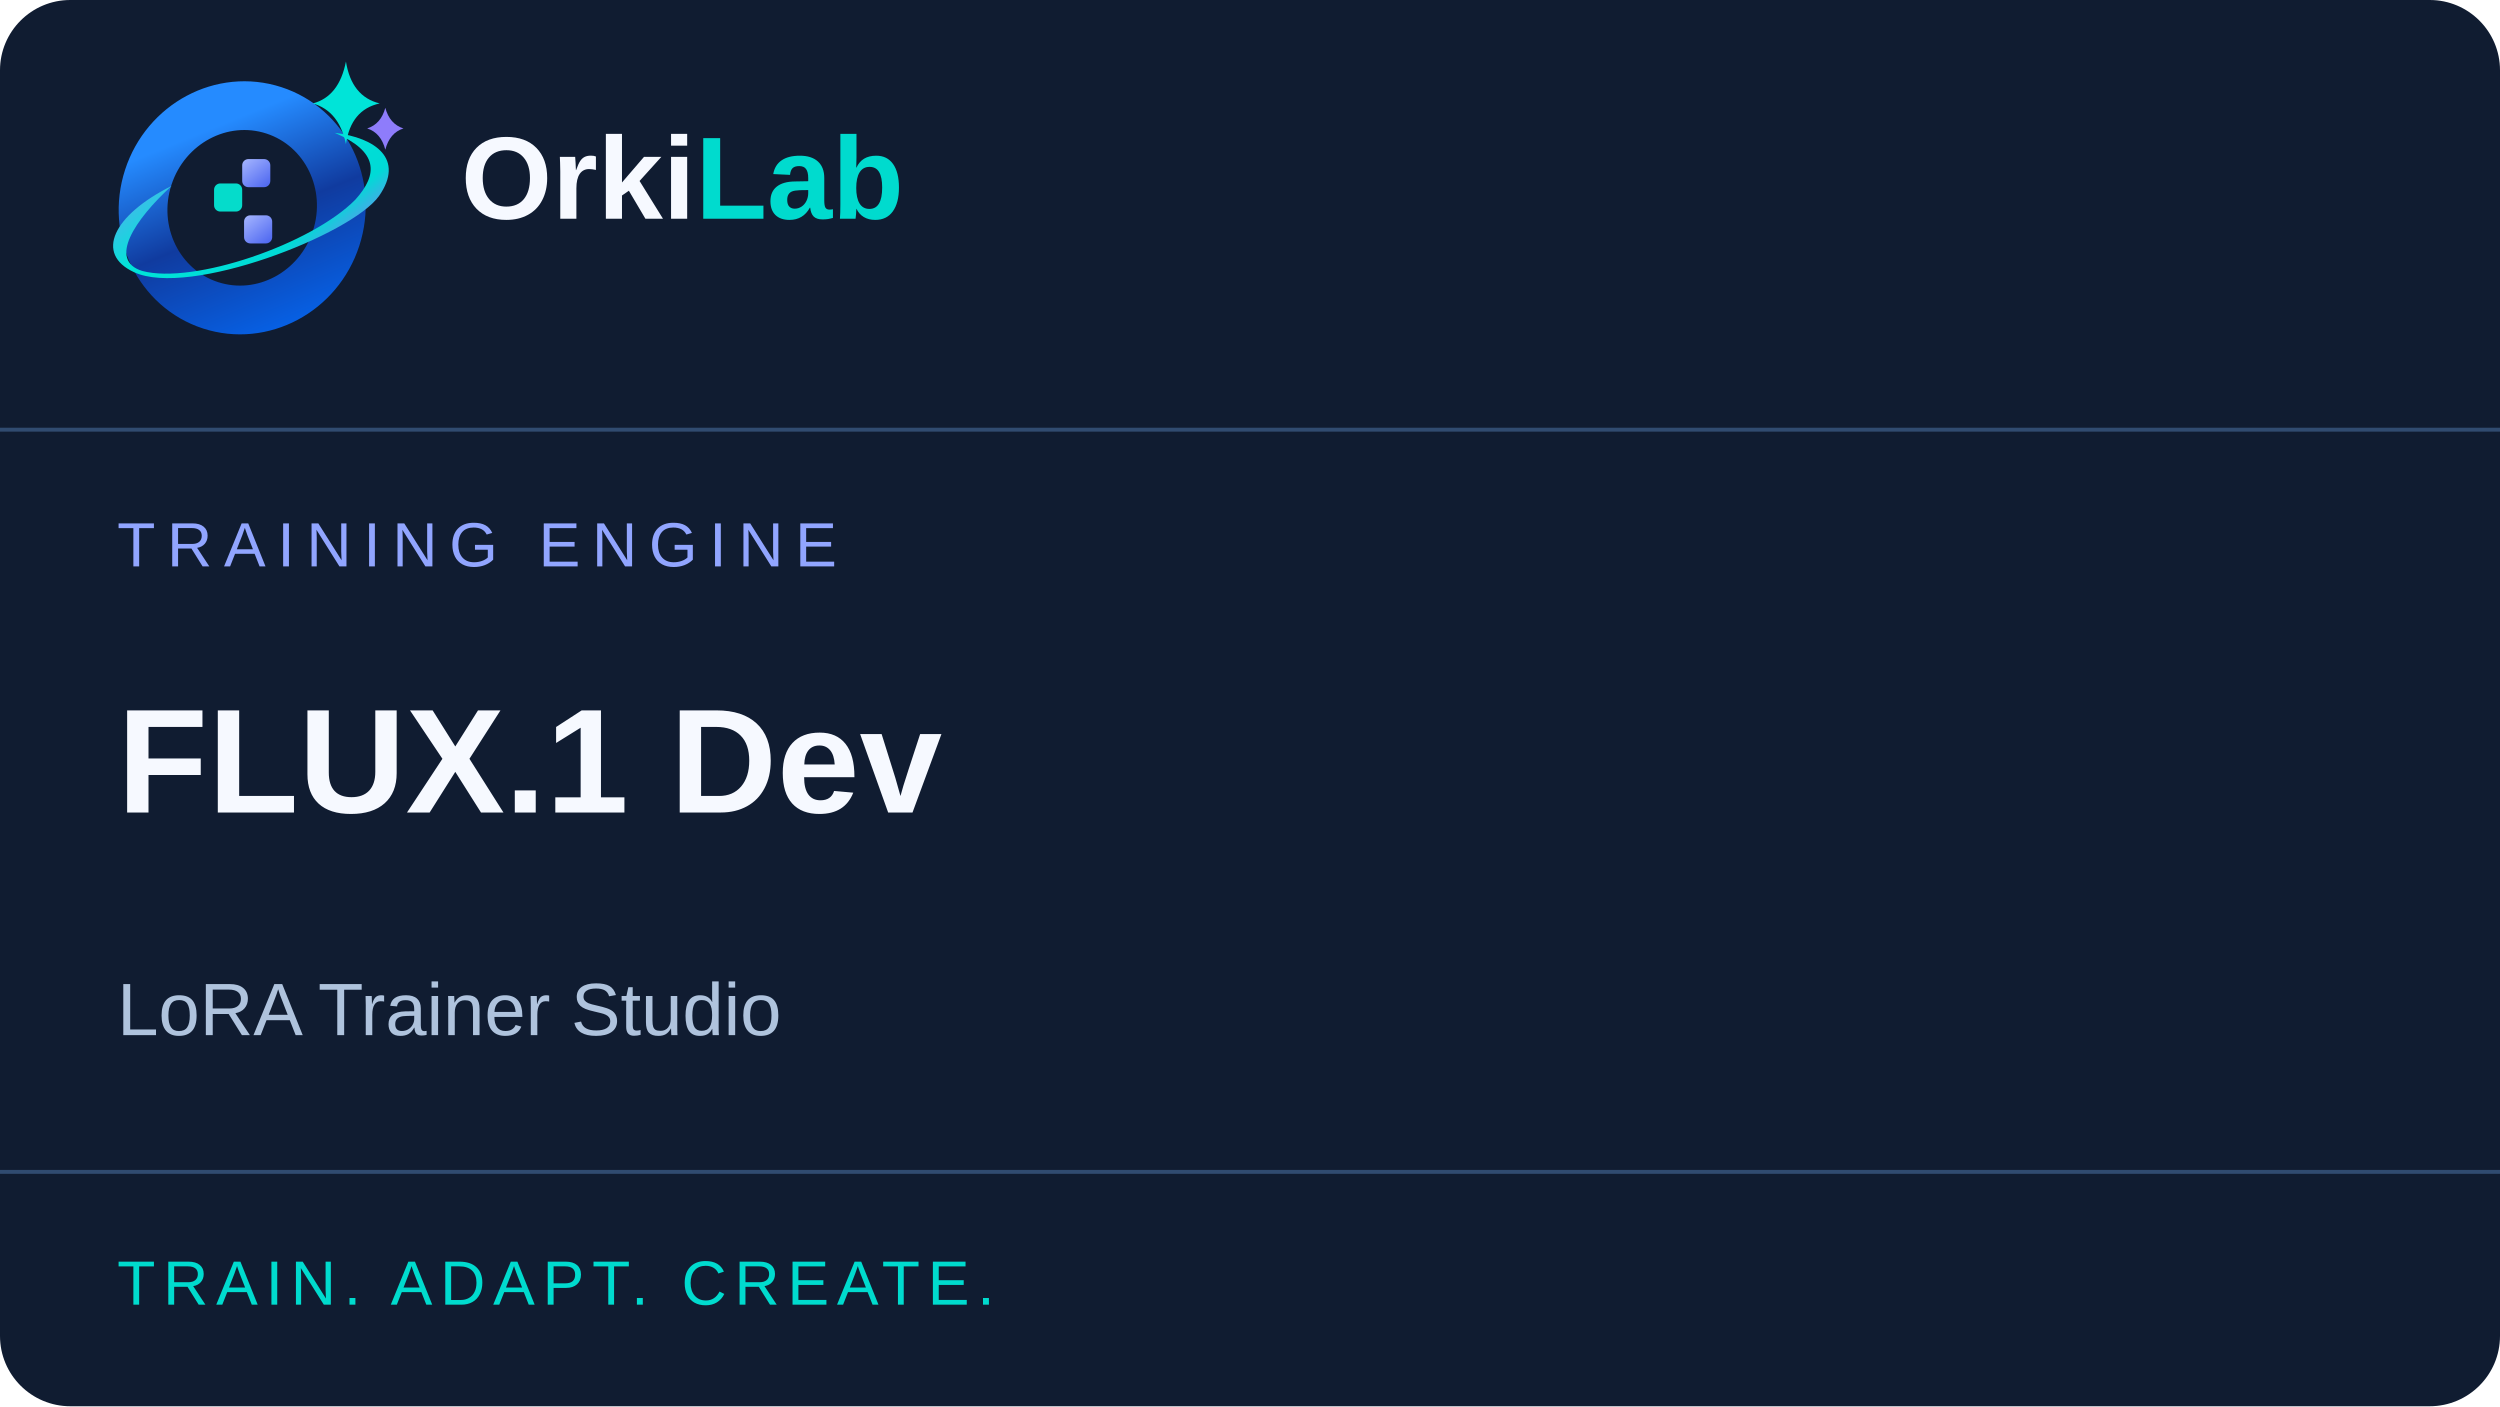
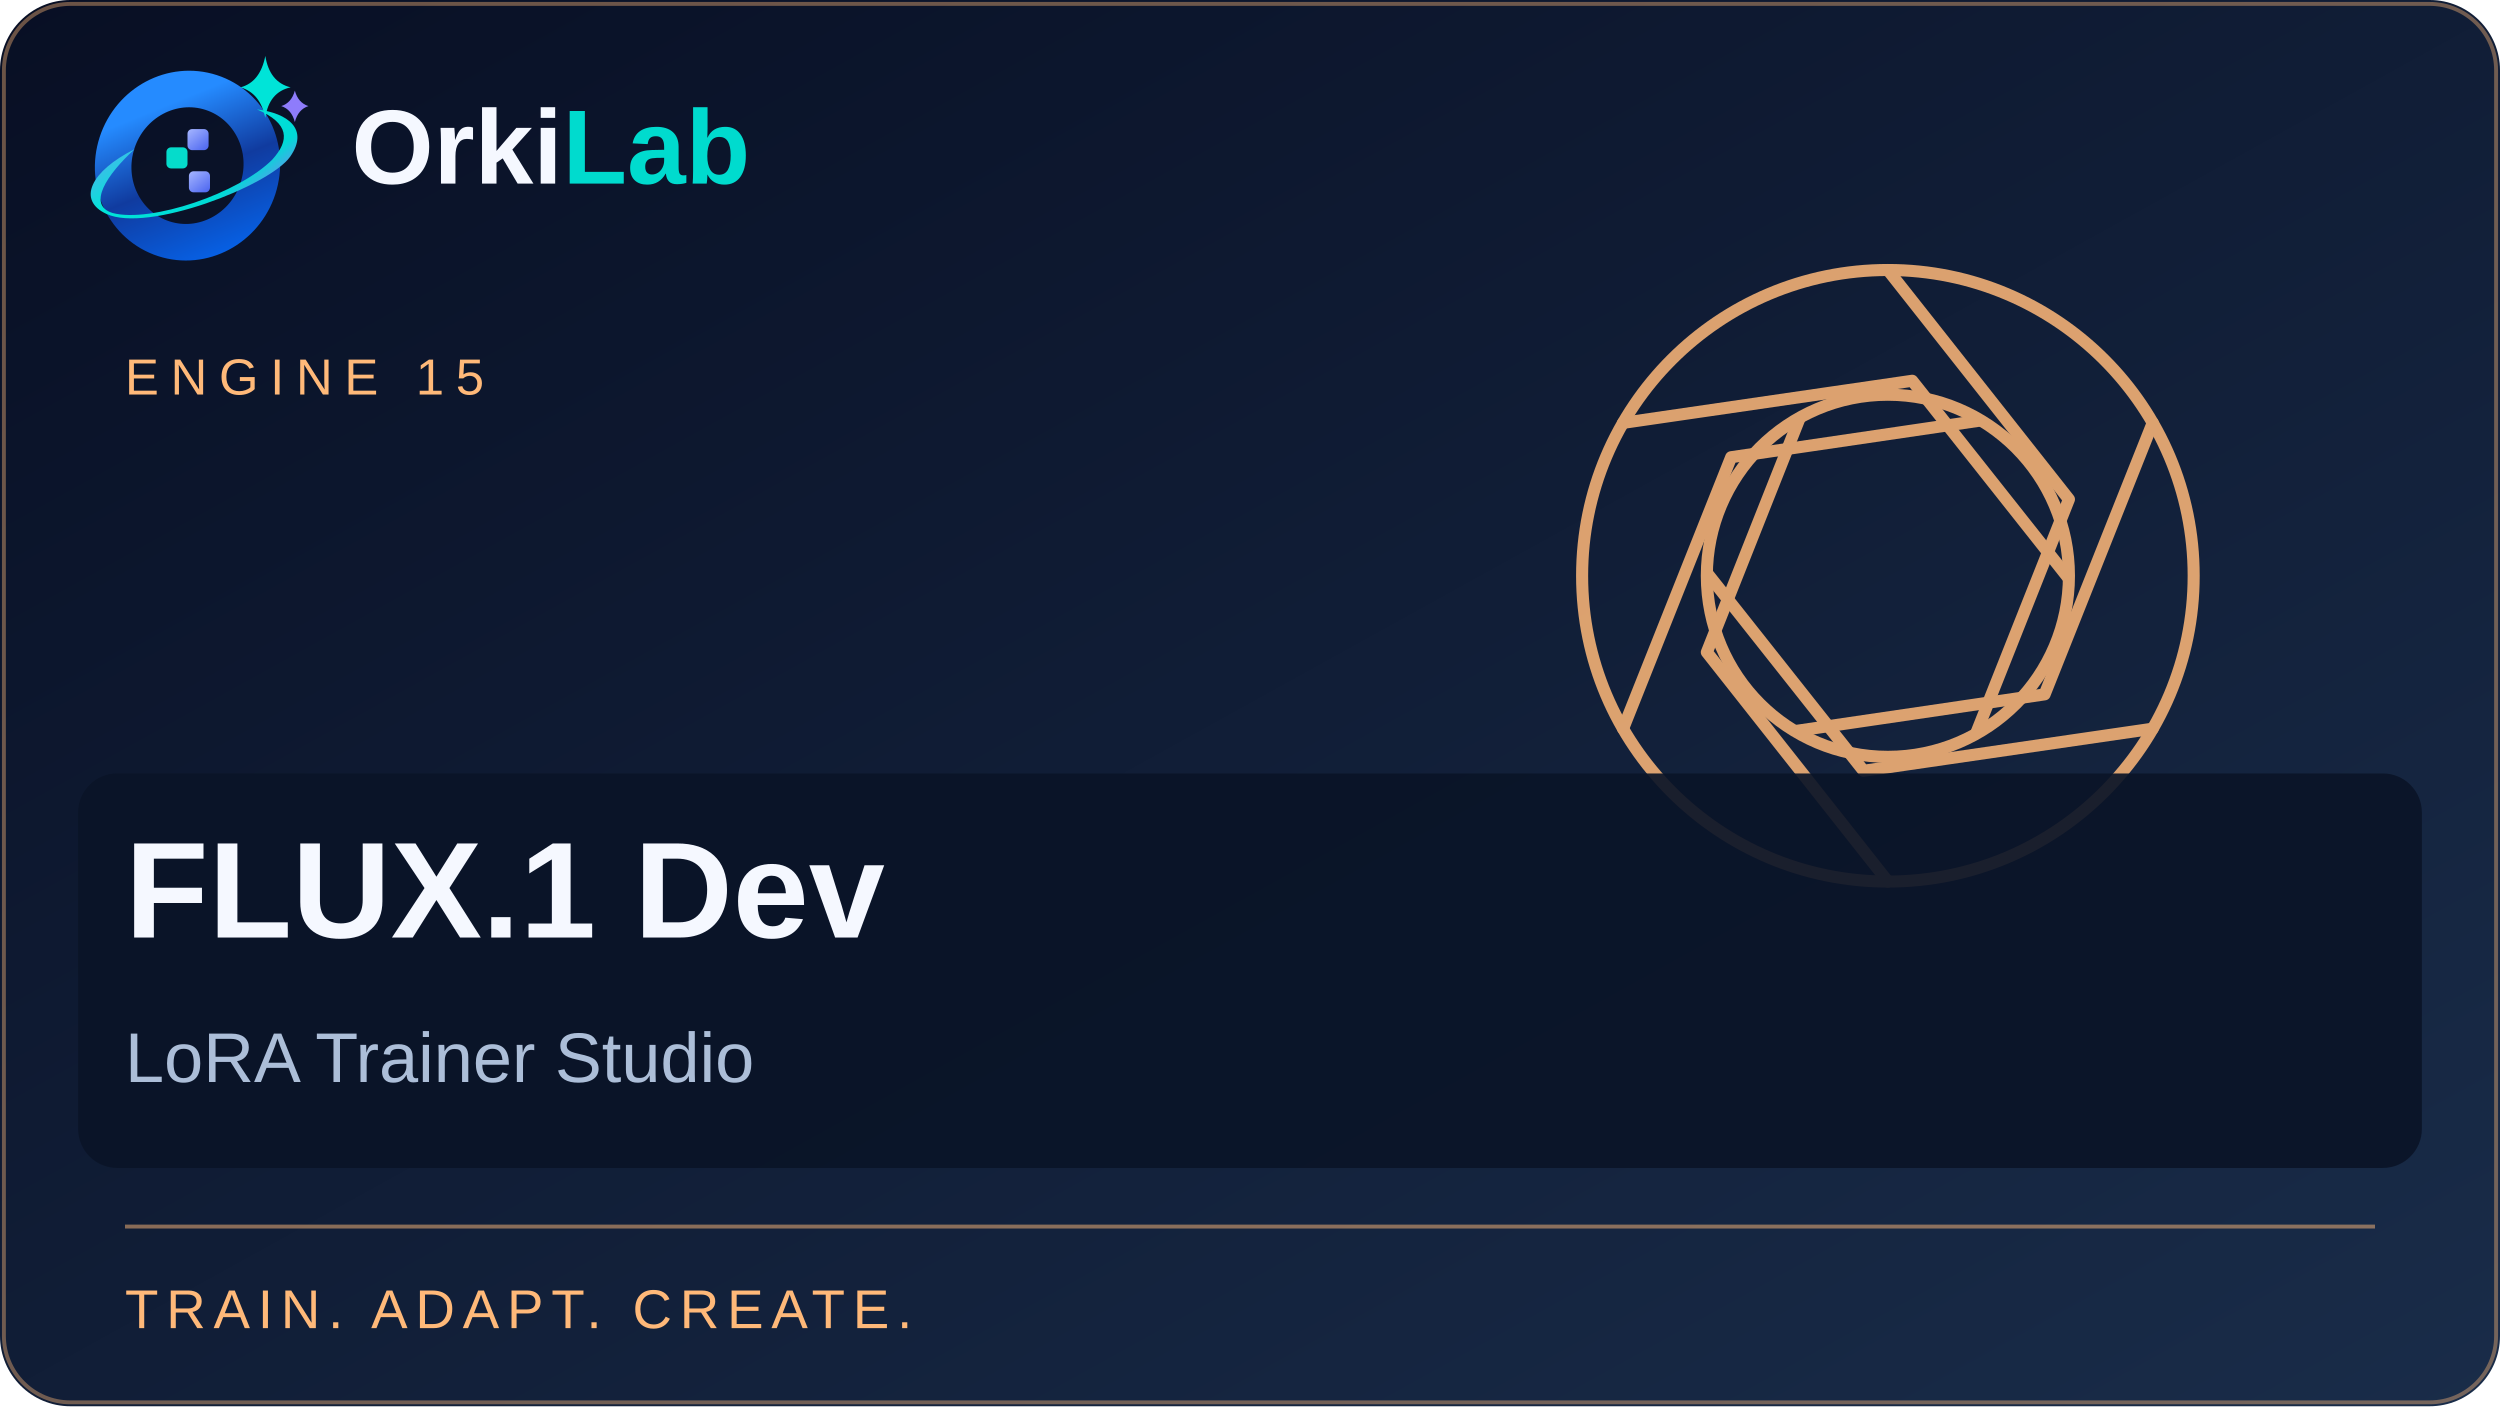
- <svg xmlns="http://www.w3.org/2000/svg" viewBox="0 0 640 360">
-   <rect width="640" height="360" rx="18" fill="#101C31" />
-   <path d="M0 110H640M0 300H640" stroke="#304B70" />
-   <g transform="translate(22 10) scale(.16)">
+ <svg xmlns="http://www.w3.org/2000/svg" width="640" height="360" viewBox="0 0 640 360">
+   <defs>
+     <linearGradient id="panel" x2="1" y2="1">
+       <stop stop-color="#080F24" />
+       <stop offset="1" stop-color="#192C49" />
+     </linearGradient>
+   </defs>
+   <rect width="640" height="360" rx="18" fill="url(#panel)" />
+   <rect x="1" y="1" width="638" height="358" rx="17" fill="none" stroke="#FFB979" stroke-opacity=".4" />
+   <g transform="translate(18 10) scale(.12)">
    <defs>
      <linearGradient id="bg" x2="1" y2="1">
        <stop stop-color="#070D25" />
        <stop offset="1" stop-color="#101E3C" />
      </linearGradient>
      <linearGradient id="ring" x1=".2" y1=".2" x2=".85" y2="1">
        <stop stop-color="#258BFF" />
        <stop offset=".48" stop-color="#103B9F" />
        <stop offset="1" stop-color="#075FE2" />
      </linearGradient>
      <linearGradient id="orbit" x2="1" y2=".65">
        <stop stop-color="#9683FF" />
        <stop offset=".46" stop-color="#00E5D8" />
        <stop offset=".8" stop-color="#00DAD6" />
        <stop offset="1" stop-color="#8B79F7" />
      </linearGradient>
      <linearGradient id="tile" x2=".8" y2="1">
        <stop stop-color="#A6B6FF" />
        <stop offset="1" stop-color="#526BF1" />
      </linearGradient>
      <pattern id="grid" width="40" height="40" patternUnits="userSpaceOnUse">
        <path d="M40 0H0V40" stroke="#8FB7E0" stroke-opacity=".055" fill="none" />
      </pattern>
    </defs>
    <g>
      <ellipse cx="250" cy="270" rx="158" ry="164" transform="rotate(18 250 270)" fill="none" stroke="url(#ring)" stroke-width="78" />
      <rect x="250" y="192" width="45" height="45" rx="10" fill="url(#tile)" />
      <rect x="205" y="231" width="45" height="45" rx="10" fill="#05DCCB" />
      <rect x="253" y="282" width="45" height="45" rx="10" fill="url(#tile)" />
      <path d="M137 235C43 282 14 344 77 373C165 414 425 313 469 251C510 192 464 158 398 150C468 180 468 216 431 257C361 328 172 393 90 371C35 354 78 289 137 235Z" fill="url(#orbit)" />
      <path d="M416 36Q425 92 470 103Q424 113 416 168Q405 115 363 103Q405 92 416 36Z" fill="#00E4D8" />
      <path d="M479 110Q486 136 508 143Q486 150 479 177Q472 150 450 143Q472 136 479 110Z" fill="#8E7CFB" />
    </g>
  </g>
-   <text x="118" y="56" font-family="Arial,sans-serif" font-size="30" font-weight="bold" fill="#F6F9FF">Orki<tspan fill="#00DBCE">Lab</tspan>
+   <text x="90" y="47" fill="#F5F8FF" font-family="Arial,sans-serif" font-size="27" font-weight="bold">Orki<tspan fill="#00DBCE">Lab</tspan>
  </text>
-   <g font-family="Arial,sans-serif">
-     <text x="30" y="145" font-size="16" letter-spacing="3" fill="#91A5FF">TRAINING ENGINE</text>
-     <text x="30" y="208" font-size="38" font-weight="bold" fill="#F6F9FF">FLUX.1 Dev</text>
-     <text x="30" y="265" font-size="19" fill="#AFC3DD">LoRA Trainer Studio</text>
-     <text x="30" y="334" font-size="16" letter-spacing="2" fill="#00DBCE">TRAIN. ADAPT. CREATE.</text>
+   <text x="32" y="101" fill="#FFB979" font-family="Arial,sans-serif" font-size="13" letter-spacing="3">ENGINE 15</text>
+   <g transform="translate(370 65) scale(1.03)" opacity=".85">
+     <g stroke="#FFB979" stroke-width="3" fill="none" stroke-linecap="round" stroke-linejoin="round">
+       <circle cx="110" cy="80" r="76" />
+       <circle cx="110" cy="80" r="45" />
+       <path d="M110 4L155 61L132 119" transform="rotate(0 110 80)" />
+       <path d="M110 4L155 61L132 119" transform="rotate(60 110 80)" />
+       <path d="M110 4L155 61L132 119" transform="rotate(120 110 80)" />
+       <path d="M110 4L155 61L132 119" transform="rotate(180 110 80)" />
+       <path d="M110 4L155 61L132 119" transform="rotate(240 110 80)" />
+       <path d="M110 4L155 61L132 119" transform="rotate(300 110 80)" />
+     </g>
  </g>
+   <rect x="20" y="198" width="600" height="101" rx="10" fill="#0A1428" fill-opacity=".92" />
+   <text x="32" y="240" fill="#F5F8FF" font-family="Arial,sans-serif" font-size="35" font-weight="bold">FLUX.1 Dev</text>
+   <text x="32" y="277" fill="#ACBED8" font-family="Arial,sans-serif" font-size="18">LoRA Trainer Studio</text>
+   <path d="M32 314H608" stroke="#FFB979" opacity=".5" />
+   <text x="32" y="340" fill="#FFB979" font-family="Arial,sans-serif" font-size="14" letter-spacing="2">TRAIN. ADAPT. CREATE.</text>
</svg>
